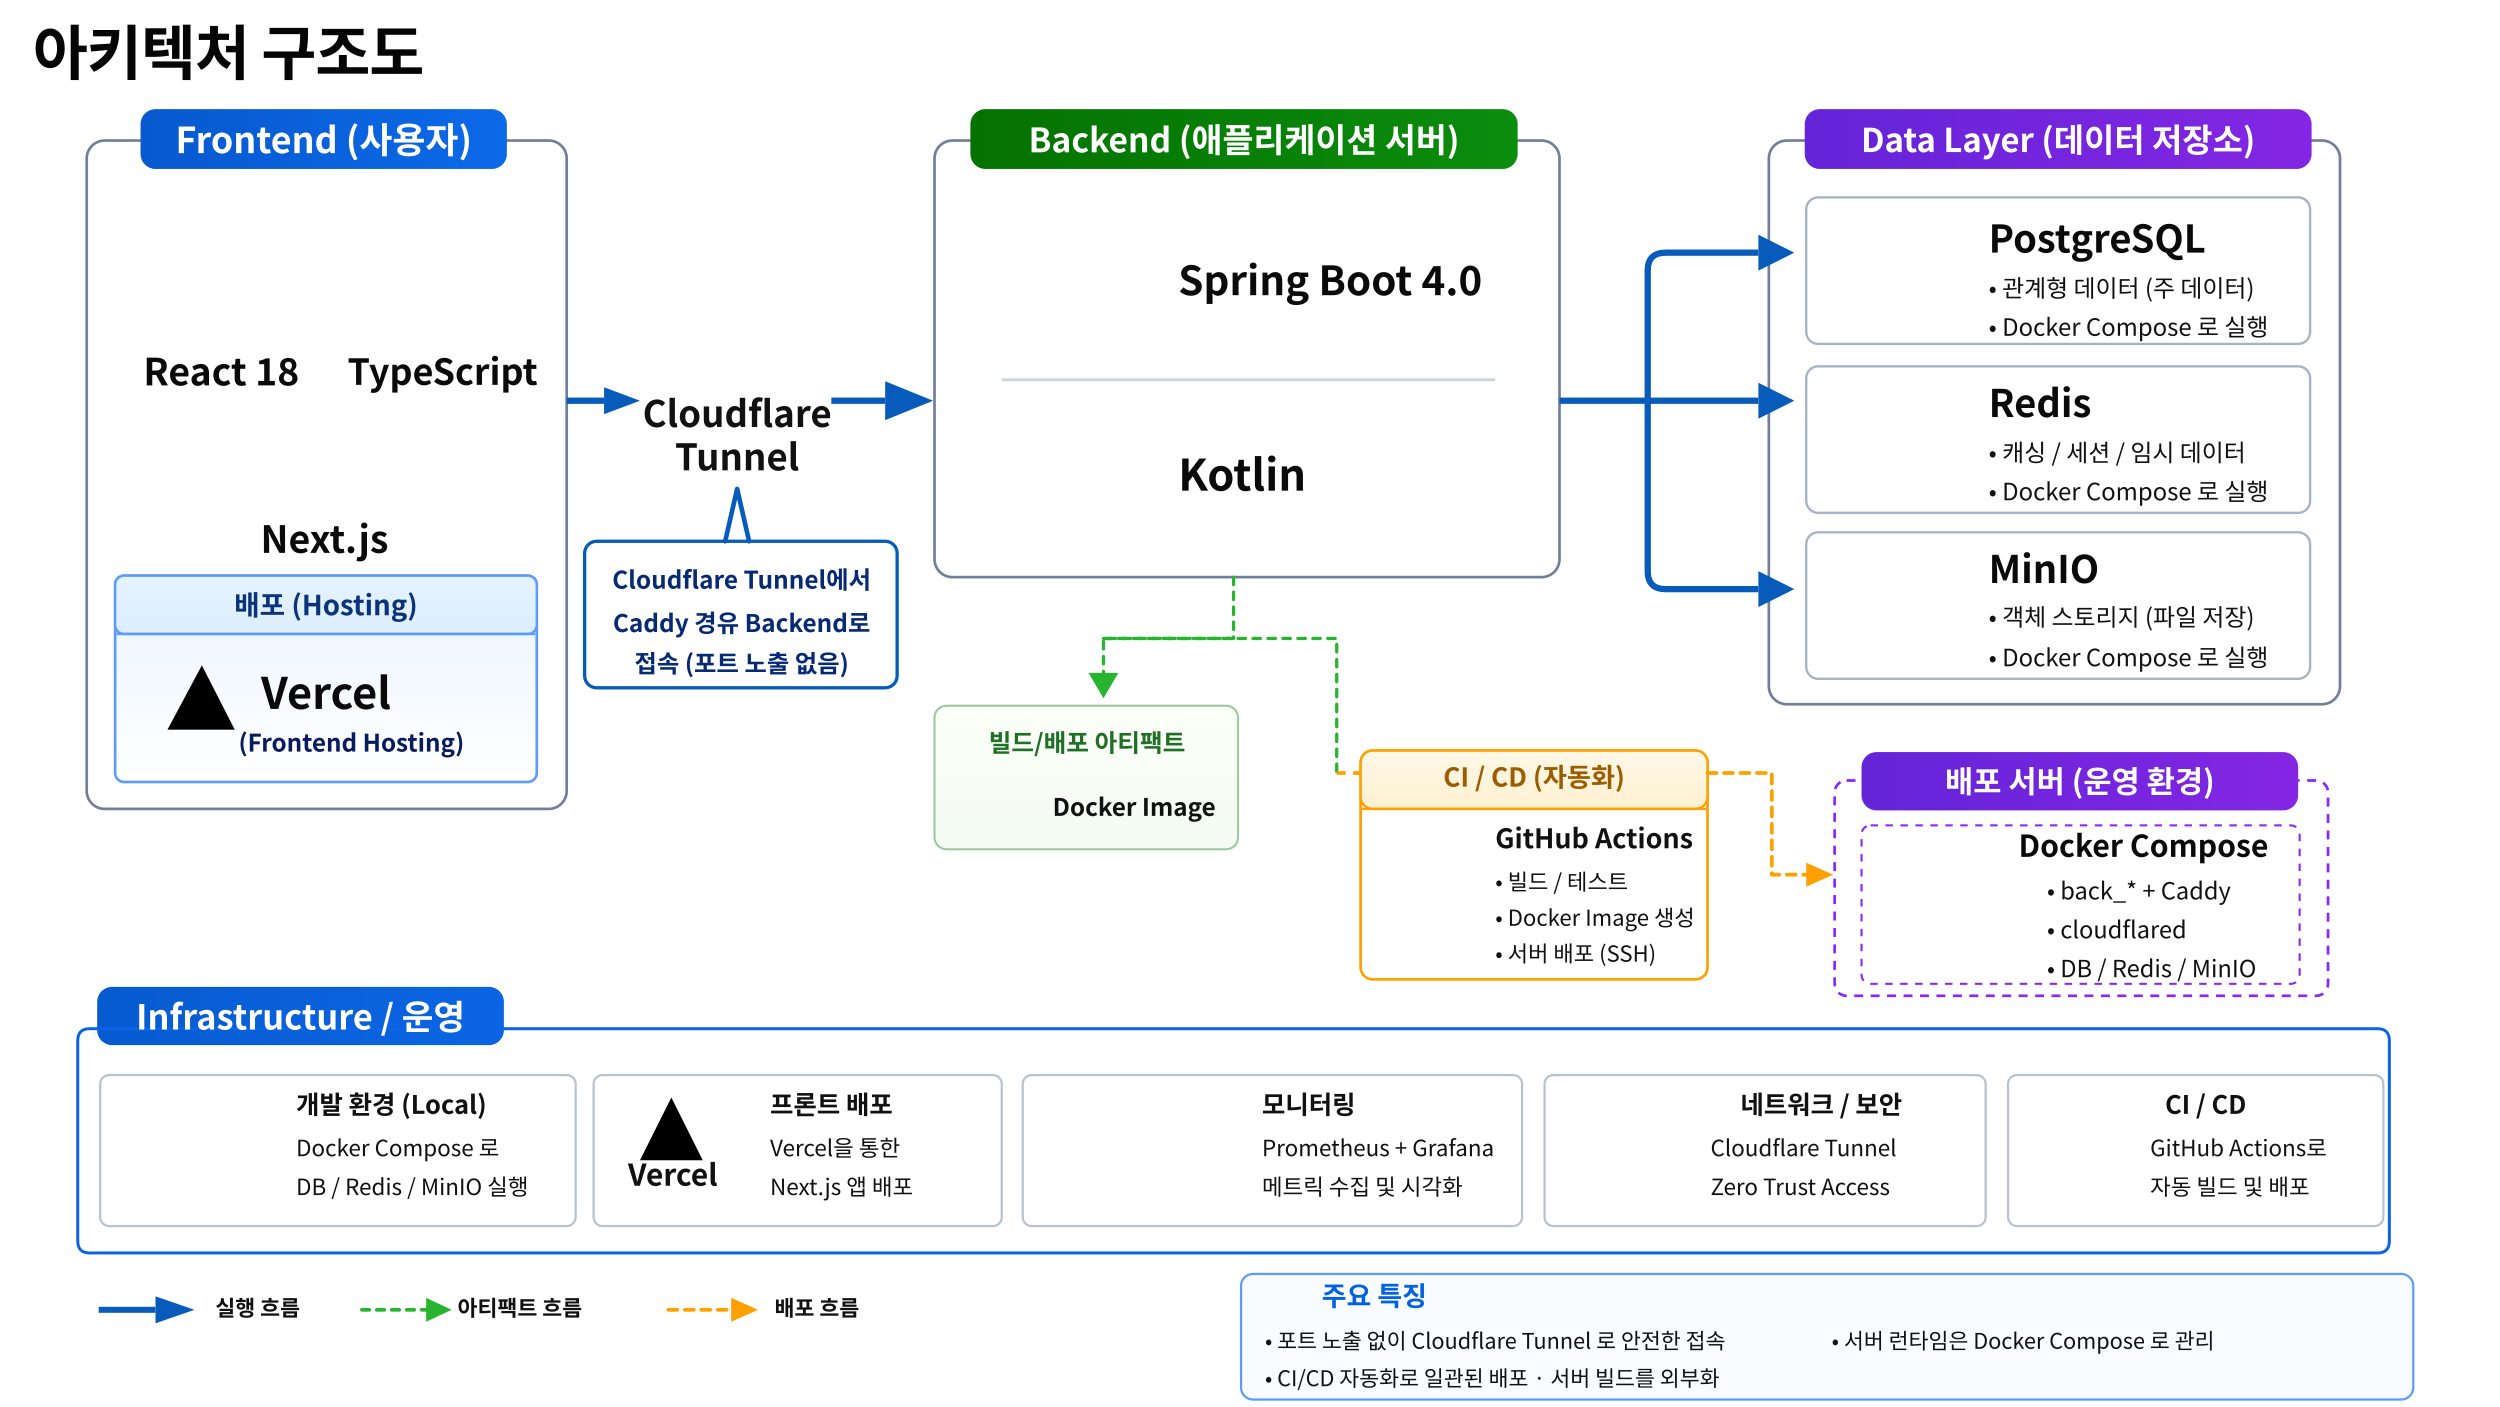
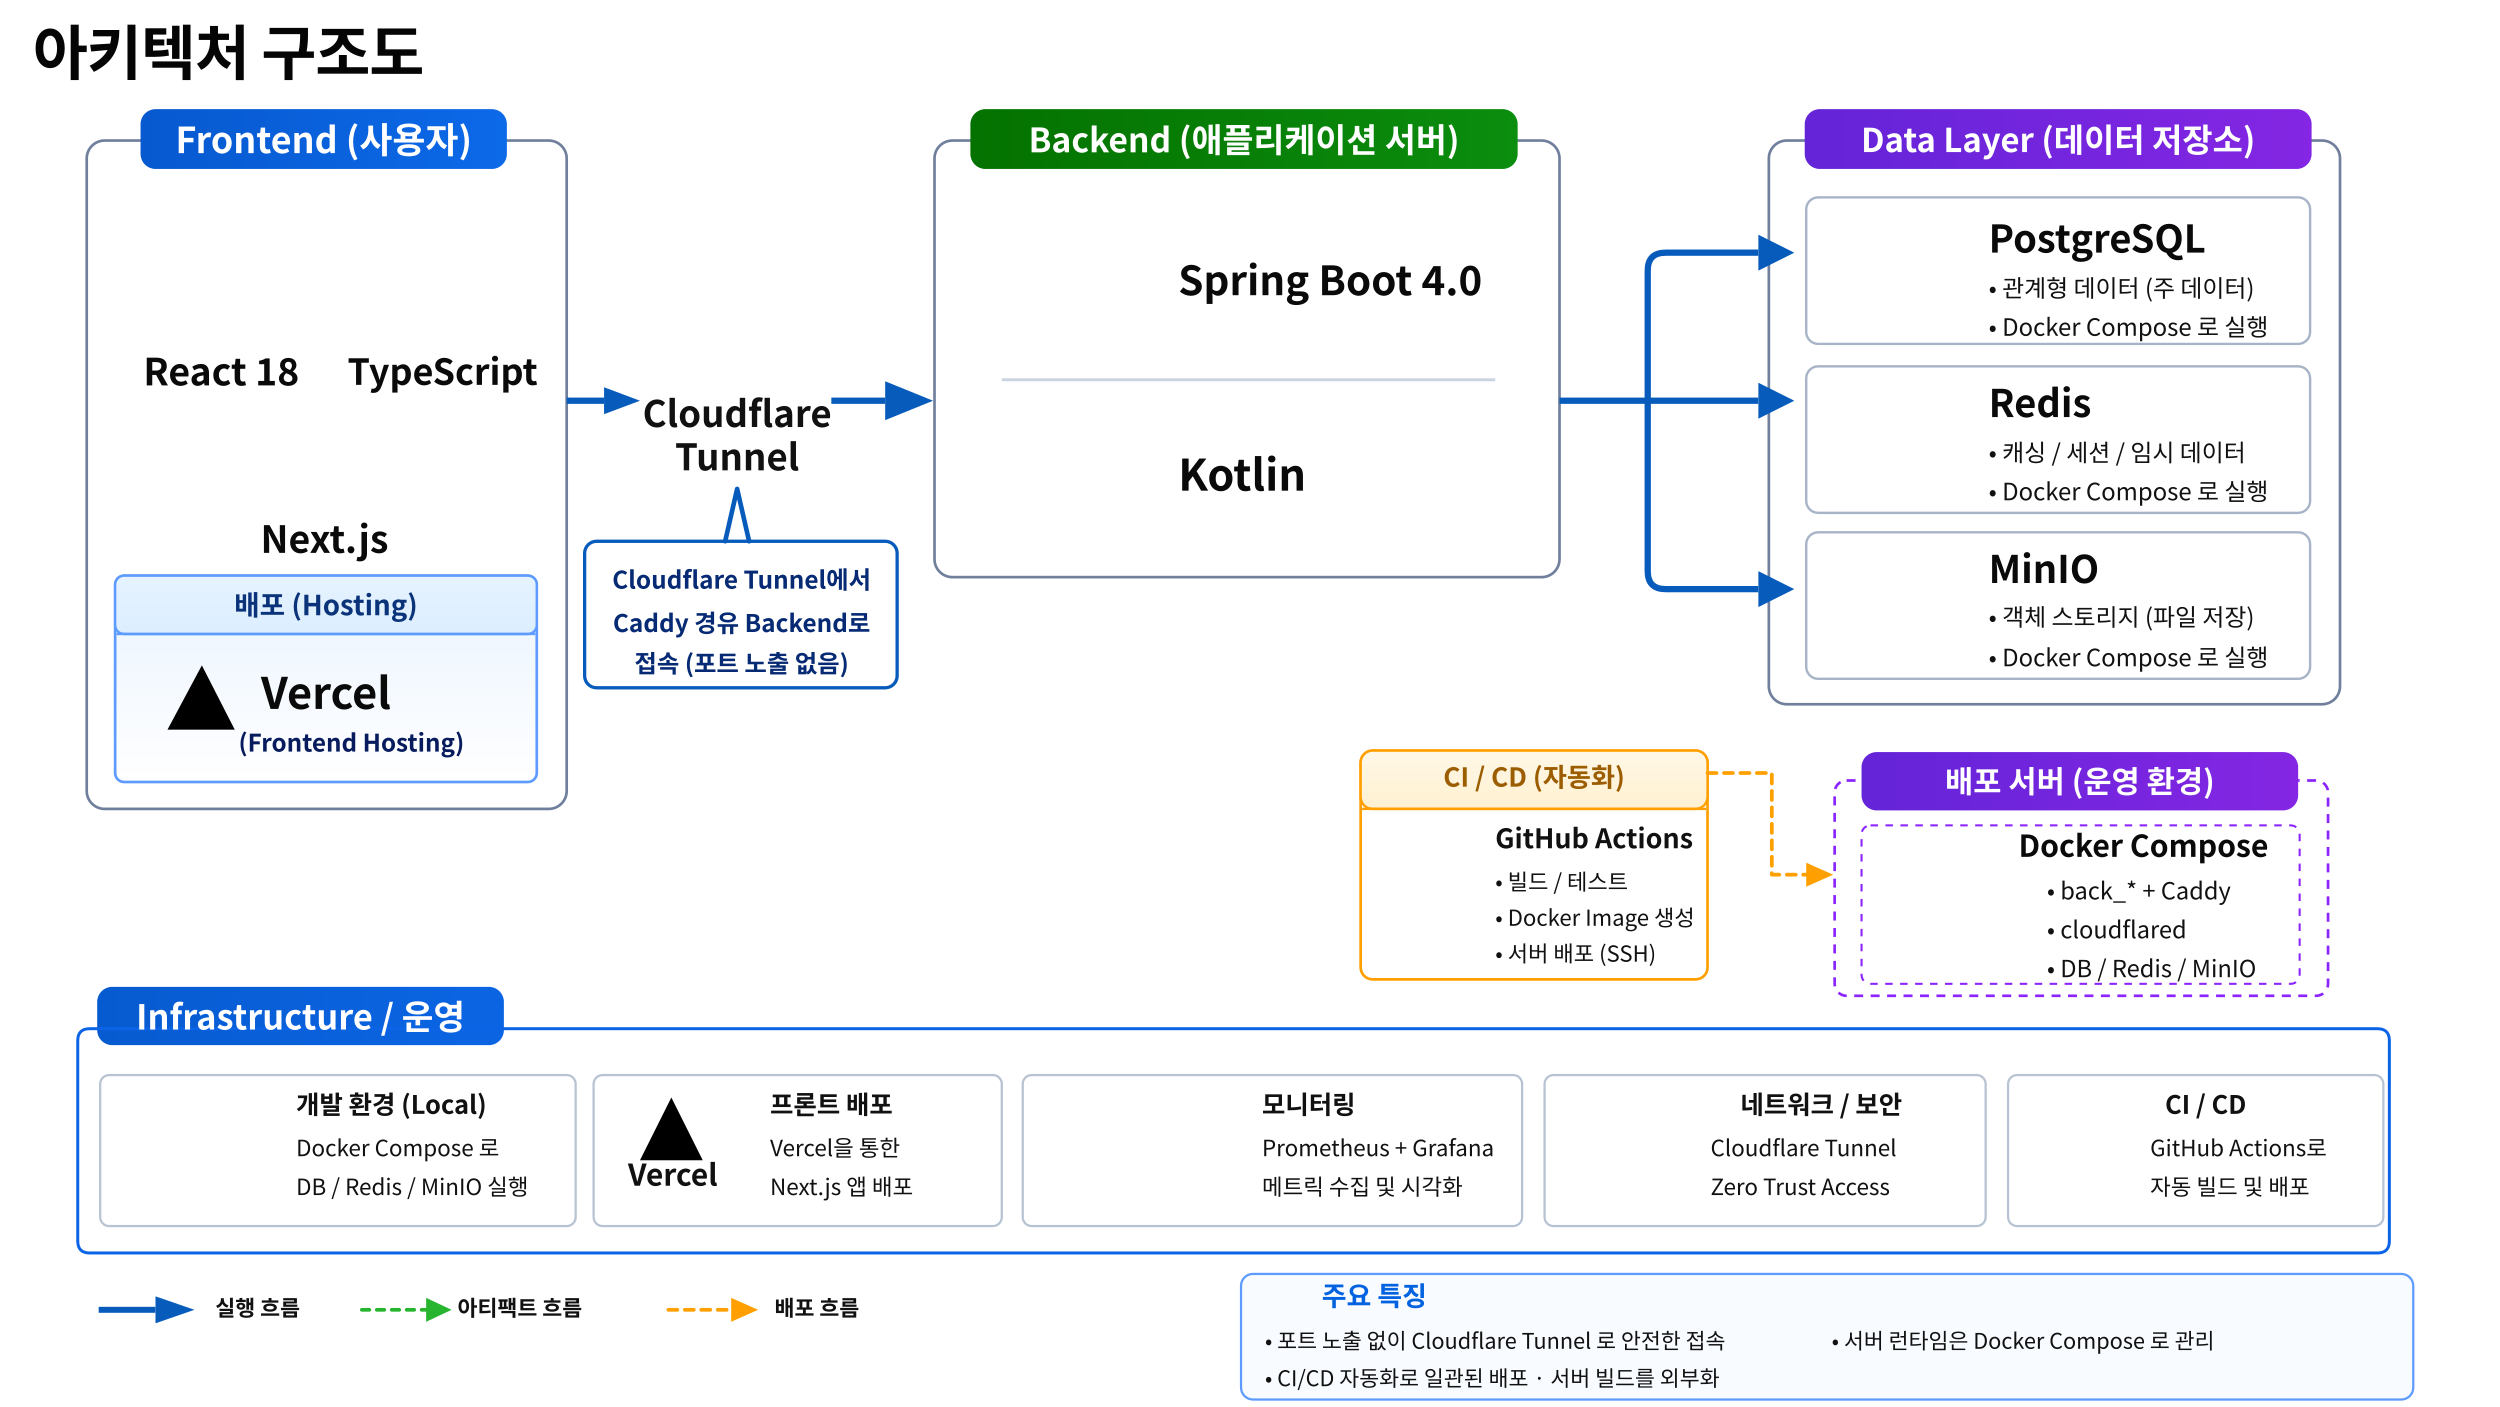
<svg xmlns="http://www.w3.org/2000/svg" width="1672" height="941" viewBox="0 0 1672 941" role="img" aria-labelledby="title desc">
  <defs>
    <linearGradient id="blueHdr" x1="0" y1="0" x2="1" y2="0">
      <stop offset="0" stop-color="#0759cf" />
      <stop offset="1" stop-color="#0c69e8" />
    </linearGradient>
    <linearGradient id="greenHdr" x1="0" y1="0" x2="1" y2="0">
      <stop offset="0" stop-color="#047200" />
      <stop offset="1" stop-color="#0b8d0e" />
    </linearGradient>
    <linearGradient id="purpleHdr" x1="0" y1="0" x2="1" y2="0">
      <stop offset="0" stop-color="#6424d8" />
      <stop offset="1" stop-color="#8426e3" />
    </linearGradient>
    <linearGradient id="infraHdr" x1="0" y1="0" x2="1" y2="0">
      <stop offset="0" stop-color="#075bd0" />
      <stop offset="1" stop-color="#0b65e3" />
    </linearGradient>
    <linearGradient id="hostingFill" x1="0" y1="0" x2="0" y2="1">
      <stop offset="0" stop-color="#e9f3ff" />
      <stop offset="1" stop-color="#ffffff" />
    </linearGradient>
    <linearGradient id="hostingHead" x1="0" y1="0" x2="0" y2="1">
      <stop offset="0" stop-color="#e6f3ff" />
      <stop offset="1" stop-color="#dceeff" />
    </linearGradient>
    <linearGradient id="artifactFill" x1="0" y1="0" x2="0" y2="1">
      <stop offset="0" stop-color="#fbfff8" />
      <stop offset="1" stop-color="#f4fbf3" />
    </linearGradient>
    <linearGradient id="ciHead" x1="0" y1="0" x2="0" y2="1">
      <stop offset="0" stop-color="#fff8e8" />
      <stop offset="1" stop-color="#fff0d0" />
    </linearGradient>
    <linearGradient id="noteFill" x1="0" y1="0" x2="0" y2="1">
      <stop offset="0" stop-color="#ffffff" />
      <stop offset="1" stop-color="#f7fbff" />
    </linearGradient>
    <filter id="panelShadow" x="-6%" y="-6%" width="112%" height="112%">
      <feGaussianBlur in="SourceAlpha" stdDeviation="1.2" result="blur" />
      <feOffset in="blur" dx="0" dy="1.2" result="offset" />
      <feFlood flood-color="#7188a8" flood-opacity="0.18" result="color" />
      <feComposite in="color" in2="offset" operator="in" result="shadow" />
      <feMerge>
        <feMergeNode in="shadow" />
        <feMergeNode in="SourceGraphic" />
      </feMerge>
    </filter>
    <filter id="headerShadow" x="-10%" y="-10%" width="120%" height="125%">
      <feGaussianBlur in="SourceAlpha" stdDeviation="1.2" result="blur" />
      <feOffset in="blur" dx="0" dy="1.6" result="offset" />
      <feFlood flood-color="#1d2d4d" flood-opacity="0.23" result="color" />
      <feComposite in="color" in2="offset" operator="in" result="shadow" />
      <feMerge>
        <feMergeNode in="shadow" />
        <feMergeNode in="SourceGraphic" />
      </feMerge>
    </filter>
    <style>
    .txt, .title { font-family: 'Noto Sans CJK KR','Noto Sans KR','Apple SD Gothic Neo','Malgun Gothic',Arial,sans-serif; text-rendering: geometricPrecision; }
    .title { letter-spacing: -0.7px; }
    .panel { fill:#fff; stroke:#6f7f9c; stroke-width:1.8; filter:url(#panelShadow); }
    .card { fill:#fff; stroke:#a7b3c7; stroke-width:1.6; }
    .blueFlow { stroke:#075bbb; stroke-width:4.2; fill:none; stroke-linejoin:round; stroke-linecap:butt; }
    .bluePlain { stroke:#075bbb; stroke-width:4.2; fill:none; stroke-linejoin:round; stroke-linecap:butt; }
    .greenDash { stroke:#27b52f; stroke-width:2.2; stroke-dasharray:5 5; fill:none; stroke-linejoin:round; stroke-linecap:round; }
    .greenDashPlain { stroke:#27b52f; stroke-width:2.2; stroke-dasharray:5 5; fill:none; stroke-linejoin:round; stroke-linecap:round; }
    .orangeDash { stroke:#ffa000; stroke-width:2.5; stroke-dasharray:6 5; fill:none; stroke-linejoin:round; stroke-linecap:round; }
    .orangeDashPlain { stroke:#ffa000; stroke-width:2.5; stroke-dasharray:6 5; fill:none; stroke-linejoin:round; stroke-linecap:round; }
  </style>
  </defs>
  <rect x="0" y="0" width="1672" height="941" fill="#ffffff" stroke="none" stroke-width="0" />
  <text class="title" x="22" y="36" font-size="40" font-weight="900" fill="#050505" text-anchor="start" dominant-baseline="middle">아키텍처 구조도</text>
  <rect x="58" y="94" width="321" height="447" rx="12" ry="12" fill="#fff" stroke="#6f7f9c" stroke-width="1.8" />
  <rect x="94" y="73" width="245" height="40" rx="10" ry="10" fill="url(#blueHdr)" stroke="none" stroke-width="0" />
  <text class="txt" x="216.5" y="94.0" font-size="24" font-weight="800" fill="#fff" text-anchor="middle" dominant-baseline="middle">Frontend (사용자)</text>
  <text class="txt" x="148" y="249" font-size="25" font-weight="800" fill="#0a0a0a" text-anchor="middle" dominant-baseline="middle">React 18</text>
  <text class="txt" x="296" y="249" font-size="24" font-weight="800" fill="#0a0a0a" text-anchor="middle" dominant-baseline="middle">TypeScript</text>
  <text class="txt" x="217" y="361" font-size="25" font-weight="800" fill="#0a0a0a" text-anchor="middle" dominant-baseline="middle">Next.js</text>
  <rect x="77" y="385" width="282" height="138" rx="6" ry="6" fill="url(#hostingFill)" stroke="#5d9bff" stroke-width="1.8" />
  <rect x="77" y="385" width="282" height="39" rx="6" ry="6" fill="url(#hostingHead)" stroke="#5d9bff" stroke-width="1.6" />
  <line x1="78" y1="424" x2="358" y2="424" stroke="#5d9bff" stroke-width="1.6" stroke-linecap="butt" />
  <text class="txt" x="218" y="405" font-size="18.5" font-weight="800" fill="#0b337a" text-anchor="middle" dominant-baseline="middle">배포 (Hosting)</text>
  <path d="M135 445 L157 488 L112 488 Z" fill="#000" stroke="none" stroke-width="1" />
  <text class="txt" x="218" y="464" font-size="29" font-weight="800" fill="#0a0a0a" text-anchor="middle" dominant-baseline="middle">Vercel</text>
  <text class="txt" x="235" y="497" font-size="16.2" font-weight="800" fill="#071b5d" text-anchor="middle" dominant-baseline="middle">(Frontend Hosting)</text>
  <path d="M379 268 H404" fill="none" stroke="#075bbb" stroke-width="4.2" stroke-linecap="butt" />
  <path d="M404 259 L428 268 L404 277 Z" fill="#075bbb" stroke="none" />
  <text class="txt" x="493" y="277" font-size="24.5" font-weight="800" fill="#111" text-anchor="middle" dominant-baseline="middle">Cloudflare</text>
  <text class="txt" x="493" y="306" font-size="24.5" font-weight="800" fill="#111" text-anchor="middle" dominant-baseline="middle">Tunnel</text>
  <path d="M556 268 H592" fill="none" stroke="#075bbb" stroke-width="4.2" stroke-linecap="butt" />
  <path d="M592 255 L624 268 L592 281 Z" fill="#075bbb" stroke="none" />
  <rect x="391" y="362" width="209" height="98" rx="8" ry="8" fill="#fff" stroke="#075bbb" stroke-width="2.2" />
  <path d="M485 362 L493 327 L501 362" fill="none" stroke="#075bbb" stroke-width="3.1" stroke-linecap="round" stroke-linejoin="round" />
  <text class="txt" x="496" y="388" font-size="16.3" font-weight="800" fill="#062a73" text-anchor="middle" dominant-baseline="middle">Cloudflare Tunnel에서</text>
  <text class="txt" x="496" y="417" font-size="16.3" font-weight="800" fill="#062a73" text-anchor="middle" dominant-baseline="middle">Caddy 경유 Backend로</text>
  <text class="txt" x="496" y="444" font-size="16.3" font-weight="800" fill="#062a73" text-anchor="middle" dominant-baseline="middle">접속 (포트 노출 없음)</text>
  <rect x="625" y="94" width="418" height="292" rx="12" ry="12" fill="#fff" stroke="#6f7f9c" stroke-width="1.8" />
  <rect x="649" y="73" width="366" height="40" rx="10" ry="10" fill="url(#greenHdr)" stroke="none" stroke-width="0" />
  <text class="txt" x="832.0" y="94.0" font-size="22.5" font-weight="800" fill="#fff" text-anchor="middle" dominant-baseline="middle">Backend (애플리케이션 서버)</text>
  <text class="txt" x="788" y="188" font-size="27" font-weight="800" fill="#0a0a0a" text-anchor="start" dominant-baseline="middle">Spring Boot 4.0</text>
  <line x1="670" y1="254" x2="1000" y2="254" stroke="#cbd4e1" stroke-width="2.0" stroke-linecap="butt" />
  <text class="txt" x="788" y="318" font-size="29" font-weight="800" fill="#0a0a0a" text-anchor="start" dominant-baseline="middle">Kotlin</text>
  <rect x="1183" y="94" width="382" height="377" rx="12" ry="12" fill="#fff" stroke="#6f7f9c" stroke-width="1.8" />
  <rect x="1207" y="73" width="339" height="40" rx="10" ry="10" fill="url(#purpleHdr)" stroke="none" stroke-width="0" />
  <text class="txt" x="1376.5" y="94.0" font-size="22" font-weight="800" fill="#fff" text-anchor="middle" dominant-baseline="middle">Data Layer (데이터 저장소)</text>
  <rect x="1208" y="132" width="337" height="98" rx="8" ry="8" fill="#fff" stroke="#a7b3c7" stroke-width="1.6" />
  <rect x="1208" y="245" width="337" height="98" rx="8" ry="8" fill="#fff" stroke="#a7b3c7" stroke-width="1.6" />
  <rect x="1208" y="356" width="337" height="98" rx="8" ry="8" fill="#fff" stroke="#a7b3c7" stroke-width="1.6" />
  <g id="flow-backend-to-data" shape-rendering="geometricPrecision">
    <path d="M1043 268 H1102" fill="none" stroke="#075bbb" stroke-width="4.2" stroke-linecap="butt" />
    <path d="M1102 268 V181 Q1102 169 1114 169 H1176" fill="none" stroke="#075bbb" stroke-width="4.2" stroke-linecap="butt" stroke-linejoin="round" />
    <path d="M1102 268 H1176" fill="none" stroke="#075bbb" stroke-width="4.2" stroke-linecap="butt" />
    <path d="M1102 268 V382 Q1102 394 1114 394 H1176" fill="none" stroke="#075bbb" stroke-width="4.2" stroke-linecap="butt" stroke-linejoin="round" />
    <path d="M1176 157 L1200 169 L1176 181 Z" fill="#075bbb" stroke="none" />
    <path d="M1176 256 L1200 268 L1176 280 Z" fill="#075bbb" stroke="none" />
    <path d="M1176 382 L1200 394 L1176 406 Z" fill="#075bbb" stroke="none" />
  </g>
  <text class="txt" x="1330" y="160" font-size="25.5" font-weight="800" fill="#0a0a0a" text-anchor="start" dominant-baseline="middle">PostgreSQL</text>
  <text class="txt" x="1330" y="193" font-size="16" font-weight="500" fill="#111" text-anchor="start" dominant-baseline="middle">• 관계형 데이터 (주 데이터)</text>
  <text class="txt" x="1330" y="219" font-size="16" font-weight="500" fill="#111" text-anchor="start" dominant-baseline="middle">• Docker Compose 로 실행</text>
  <text class="txt" x="1330" y="270" font-size="25.5" font-weight="800" fill="#0a0a0a" text-anchor="start" dominant-baseline="middle">Redis</text>
  <text class="txt" x="1330" y="303" font-size="16" font-weight="500" fill="#111" text-anchor="start" dominant-baseline="middle">• 캐싱 / 세션 / 임시 데이터</text>
  <text class="txt" x="1330" y="329" font-size="16" font-weight="500" fill="#111" text-anchor="start" dominant-baseline="middle">• Docker Compose 로 실행</text>
  <text class="txt" x="1330" y="381" font-size="25.5" font-weight="800" fill="#0a0a0a" text-anchor="start" dominant-baseline="middle">MinIO</text>
  <text class="txt" x="1330" y="413" font-size="16" font-weight="500" fill="#111" text-anchor="start" dominant-baseline="middle">• 객체 스토리지 (파일 저장)</text>
  <text class="txt" x="1330" y="440" font-size="16" font-weight="500" fill="#111" text-anchor="start" dominant-baseline="middle">• Docker Compose 로 실행</text>
-   <path d="M825 386 V427 H738 V450" fill="none" stroke="#27b52f" stroke-width="2.2" stroke-dasharray="5 5" stroke-linecap="round" stroke-linejoin="round" />
-   <path d="M728 450 L738 467 L748 450 Z" fill="#27b52f" stroke="none" />
-   <path d="M738 427 H894 V517" fill="none" stroke="#27b52f" stroke-width="2.2" stroke-dasharray="5 5" stroke-linecap="round" stroke-linejoin="round" />
-   <rect x="625" y="472" width="203" height="96" rx="8" ry="8" fill="url(#artifactFill)" stroke="#9acb9f" stroke-width="1.4" />
-   <text class="txt" x="727" y="497" font-size="16.5" font-weight="800" fill="#1f6f24" text-anchor="middle" dominant-baseline="middle">빌드/배포 아티팩트</text>
-   <text class="txt" x="704" y="540" font-size="16.2" font-weight="600" fill="#111" text-anchor="start" dominant-baseline="middle">Docker Image</text>
-   <path d="M894 517 H910" fill="none" stroke="#ffa000" stroke-width="2.5" stroke-dasharray="6 5" />
  <rect x="910" y="502" width="232" height="153" rx="8" ry="8" fill="#fff" stroke="#ff9f00" stroke-width="1.8" />
  <rect x="910" y="502" width="232" height="39" rx="8" ry="8" fill="url(#ciHead)" stroke="#ff9f00" stroke-width="1.6" />
  <line x1="911" y1="541" x2="1141" y2="541" stroke="#ff9f00" stroke-width="1.6" stroke-linecap="butt" />
  <text class="txt" x="1026" y="520" font-size="17.5" font-weight="800" fill="#9b5d00" text-anchor="middle" dominant-baseline="middle">CI / CD (자동화)</text>
  <text class="txt" x="1000" y="561" font-size="18" font-weight="800" fill="#111" text-anchor="start" dominant-baseline="middle">GitHub Actions</text>
  <text class="txt" x="1000" y="590" font-size="14.8" font-weight="500" fill="#111" text-anchor="start" dominant-baseline="middle">• 빌드 / 테스트</text>
  <text class="txt" x="1000" y="614" font-size="14.8" font-weight="500" fill="#111" text-anchor="start" dominant-baseline="middle">• Docker Image 생성</text>
  <text class="txt" x="1000" y="638" font-size="14.8" font-weight="500" fill="#111" text-anchor="start" dominant-baseline="middle">• 서버 배포 (SSH)</text>
  <path d="M1142 517 H1185 V585 H1208" fill="none" stroke="#ffa000" stroke-width="2.5" stroke-dasharray="6 5" stroke-linecap="round" stroke-linejoin="round" />
  <path d="M1208 577 L1226 585 L1208 593 Z" fill="#ffa000" stroke="none" />
  <rect x="1227" y="522" width="330" height="144" rx="8" ry="8" fill="none" stroke="#8b24ff" stroke-width="1.8" stroke-dasharray="6 5" />
  <rect x="1245" y="503" width="292" height="39" rx="10" ry="10" fill="url(#purpleHdr)" stroke="none" stroke-width="0" />
  <text class="txt" x="1391" y="523" font-size="20.5" font-weight="800" fill="#fff" text-anchor="middle" dominant-baseline="middle">배포 서버 (운영 환경)</text>
  <rect x="1245" y="552" width="293" height="106" rx="6" ry="6" fill="none" stroke="#8b24ff" stroke-width="1.4" stroke-dasharray="5 5" />
  <text class="txt" x="1350" y="566" font-size="20.2" font-weight="800" fill="#0a0a0a" text-anchor="start" dominant-baseline="middle">Docker Compose</text>
  <text class="txt" x="1369" y="596" font-size="15.8" font-weight="500" fill="#111" text-anchor="start" dominant-baseline="middle">• back_* + Caddy</text>
  <text class="txt" x="1369" y="622" font-size="15.8" font-weight="500" fill="#111" text-anchor="start" dominant-baseline="middle">• cloudflared</text>
  <text class="txt" x="1369" y="648" font-size="15.8" font-weight="500" fill="#111" text-anchor="start" dominant-baseline="middle">• DB / Redis / MinIO</text>
  <rect x="52" y="688" width="1546" height="150" rx="8" ry="8" fill="#fff" stroke="none" />
  <rect x="65" y="660" width="272" height="39" rx="10" ry="10" fill="url(#infraHdr)" stroke="none" stroke-width="0" />
  <path d="M65 688 H337 M337 688 H1590 Q1598 688 1598 696 V830 Q1598 838 1590 838 H60 Q52 838 52 830 V696 Q52 688 60 688 H65" fill="none" stroke="#0b63e5" stroke-width="2.0" stroke-linecap="round" stroke-linejoin="round" />
  <text class="txt" x="201.0" y="680.5" font-size="23" font-weight="800" fill="#fff" text-anchor="middle" dominant-baseline="middle">Infrastructure / 운영</text>
  <rect x="67" y="719" width="318" height="101" rx="6" ry="6" fill="#fff" stroke="#b7c2d2" stroke-width="1.5" />
  <rect x="397" y="719" width="273" height="101" rx="6" ry="6" fill="#fff" stroke="#b7c2d2" stroke-width="1.5" />
  <rect x="684" y="719" width="334" height="101" rx="6" ry="6" fill="#fff" stroke="#b7c2d2" stroke-width="1.5" />
  <rect x="1033" y="719" width="295" height="101" rx="6" ry="6" fill="#fff" stroke="#b7c2d2" stroke-width="1.5" />
  <rect x="1343" y="719" width="251" height="101" rx="6" ry="6" fill="#fff" stroke="#b7c2d2" stroke-width="1.5" />
  <text class="txt" x="198" y="739" font-size="17" font-weight="800" fill="#111" text-anchor="start" dominant-baseline="middle">개발 환경 (Local)</text>
  <text class="txt" x="198" y="768" font-size="15" font-weight="500" fill="#111" text-anchor="start" dominant-baseline="middle">Docker Compose 로</text>
  <text class="txt" x="198" y="794" font-size="15" font-weight="500" fill="#111" text-anchor="start" dominant-baseline="middle">DB / Redis / MinIO 실행</text>
  <path d="M449 734 L470 776 L428 776 Z" fill="#000" stroke="none" stroke-width="1" />
  <text class="txt" x="420" y="786" font-size="20" font-weight="800" fill="#111" text-anchor="start" dominant-baseline="middle">Vercel</text>
  <text class="txt" x="515" y="739" font-size="17" font-weight="800" fill="#111" text-anchor="start" dominant-baseline="middle">프론트 배포</text>
  <text class="txt" x="515" y="768" font-size="15" font-weight="500" fill="#111" text-anchor="start" dominant-baseline="middle">Vercel을 통한</text>
  <text class="txt" x="515" y="794" font-size="15" font-weight="500" fill="#111" text-anchor="start" dominant-baseline="middle">Next.js 앱 배포</text>
  <text class="txt" x="844" y="739" font-size="17" font-weight="800" fill="#111" text-anchor="start" dominant-baseline="middle">모니터링</text>
  <text class="txt" x="844" y="768" font-size="15" font-weight="500" fill="#111" text-anchor="start" dominant-baseline="middle">Prometheus + Grafana</text>
  <text class="txt" x="844" y="794" font-size="15" font-weight="500" fill="#111" text-anchor="start" dominant-baseline="middle">메트릭 수집 및 시각화</text>
  <text class="txt" x="1164" y="739" font-size="17" font-weight="800" fill="#111" text-anchor="start" dominant-baseline="middle">네트워크 / 보안</text>
  <text class="txt" x="1144" y="768" font-size="15" font-weight="500" fill="#111" text-anchor="start" dominant-baseline="middle">Cloudflare Tunnel</text>
  <text class="txt" x="1144" y="794" font-size="15" font-weight="500" fill="#111" text-anchor="start" dominant-baseline="middle">Zero Trust Access</text>
  <text class="txt" x="1448" y="739" font-size="17" font-weight="800" fill="#111" text-anchor="start" dominant-baseline="middle">CI / CD</text>
  <text class="txt" x="1438" y="768" font-size="15" font-weight="500" fill="#111" text-anchor="start" dominant-baseline="middle">GitHub Actions로</text>
  <text class="txt" x="1438" y="794" font-size="15" font-weight="500" fill="#111" text-anchor="start" dominant-baseline="middle">자동 빌드 및 배포</text>
  <path d="M66 876 H104" fill="none" stroke="#075bbb" stroke-width="4.0" stroke-linecap="butt" />
  <path d="M104 867 L130 876 L104 885 Z" fill="#075bbb" stroke="none" />
  <text class="txt" x="144" y="875" font-size="14.5" font-weight="800" fill="#111" text-anchor="start" dominant-baseline="middle">실행 흐름</text>
  <path d="M242 876 H285" fill="none" stroke="#27b52f" stroke-width="2.5" stroke-dasharray="5 5" stroke-linecap="round" />
  <path d="M285 868 L302 876 L285 884 Z" fill="#27b52f" stroke="none" />
  <text class="txt" x="306" y="875" font-size="14.5" font-weight="800" fill="#111" text-anchor="start" dominant-baseline="middle">아티팩트 흐름</text>
  <path d="M447 876 H489" fill="none" stroke="#ffa000" stroke-width="2.5" stroke-dasharray="6 5" stroke-linecap="round" />
  <path d="M489 868 L507 876 L489 884 Z" fill="#ffa000" stroke="none" />
  <text class="txt" x="518" y="875" font-size="14.5" font-weight="800" fill="#111" text-anchor="start" dominant-baseline="middle">배포 흐름</text>
  <rect x="830" y="852" width="784" height="84" rx="8" ry="8" fill="#f8fbff" stroke="#5d9bff" stroke-width="1.5" />
  <text class="txt" x="884" y="867" font-size="18" font-weight="800" fill="#0262e0" text-anchor="start" dominant-baseline="middle">주요 특징</text>
  <text class="txt" x="846" y="897" font-size="14.5" font-weight="500" fill="#111" text-anchor="start" dominant-baseline="middle">• 포트 노출 없이 Cloudflare Tunnel 로 안전한 접속</text>
  <text class="txt" x="846" y="922" font-size="14.5" font-weight="500" fill="#111" text-anchor="start" dominant-baseline="middle">• CI/CD 자동화로 일관된 배포 · 서버 빌드를 외부화</text>
  <text class="txt" x="1225" y="897" font-size="14.5" font-weight="500" fill="#111" text-anchor="start" dominant-baseline="middle">• 서버 런타임은 Docker Compose 로 관리</text>
</svg>
